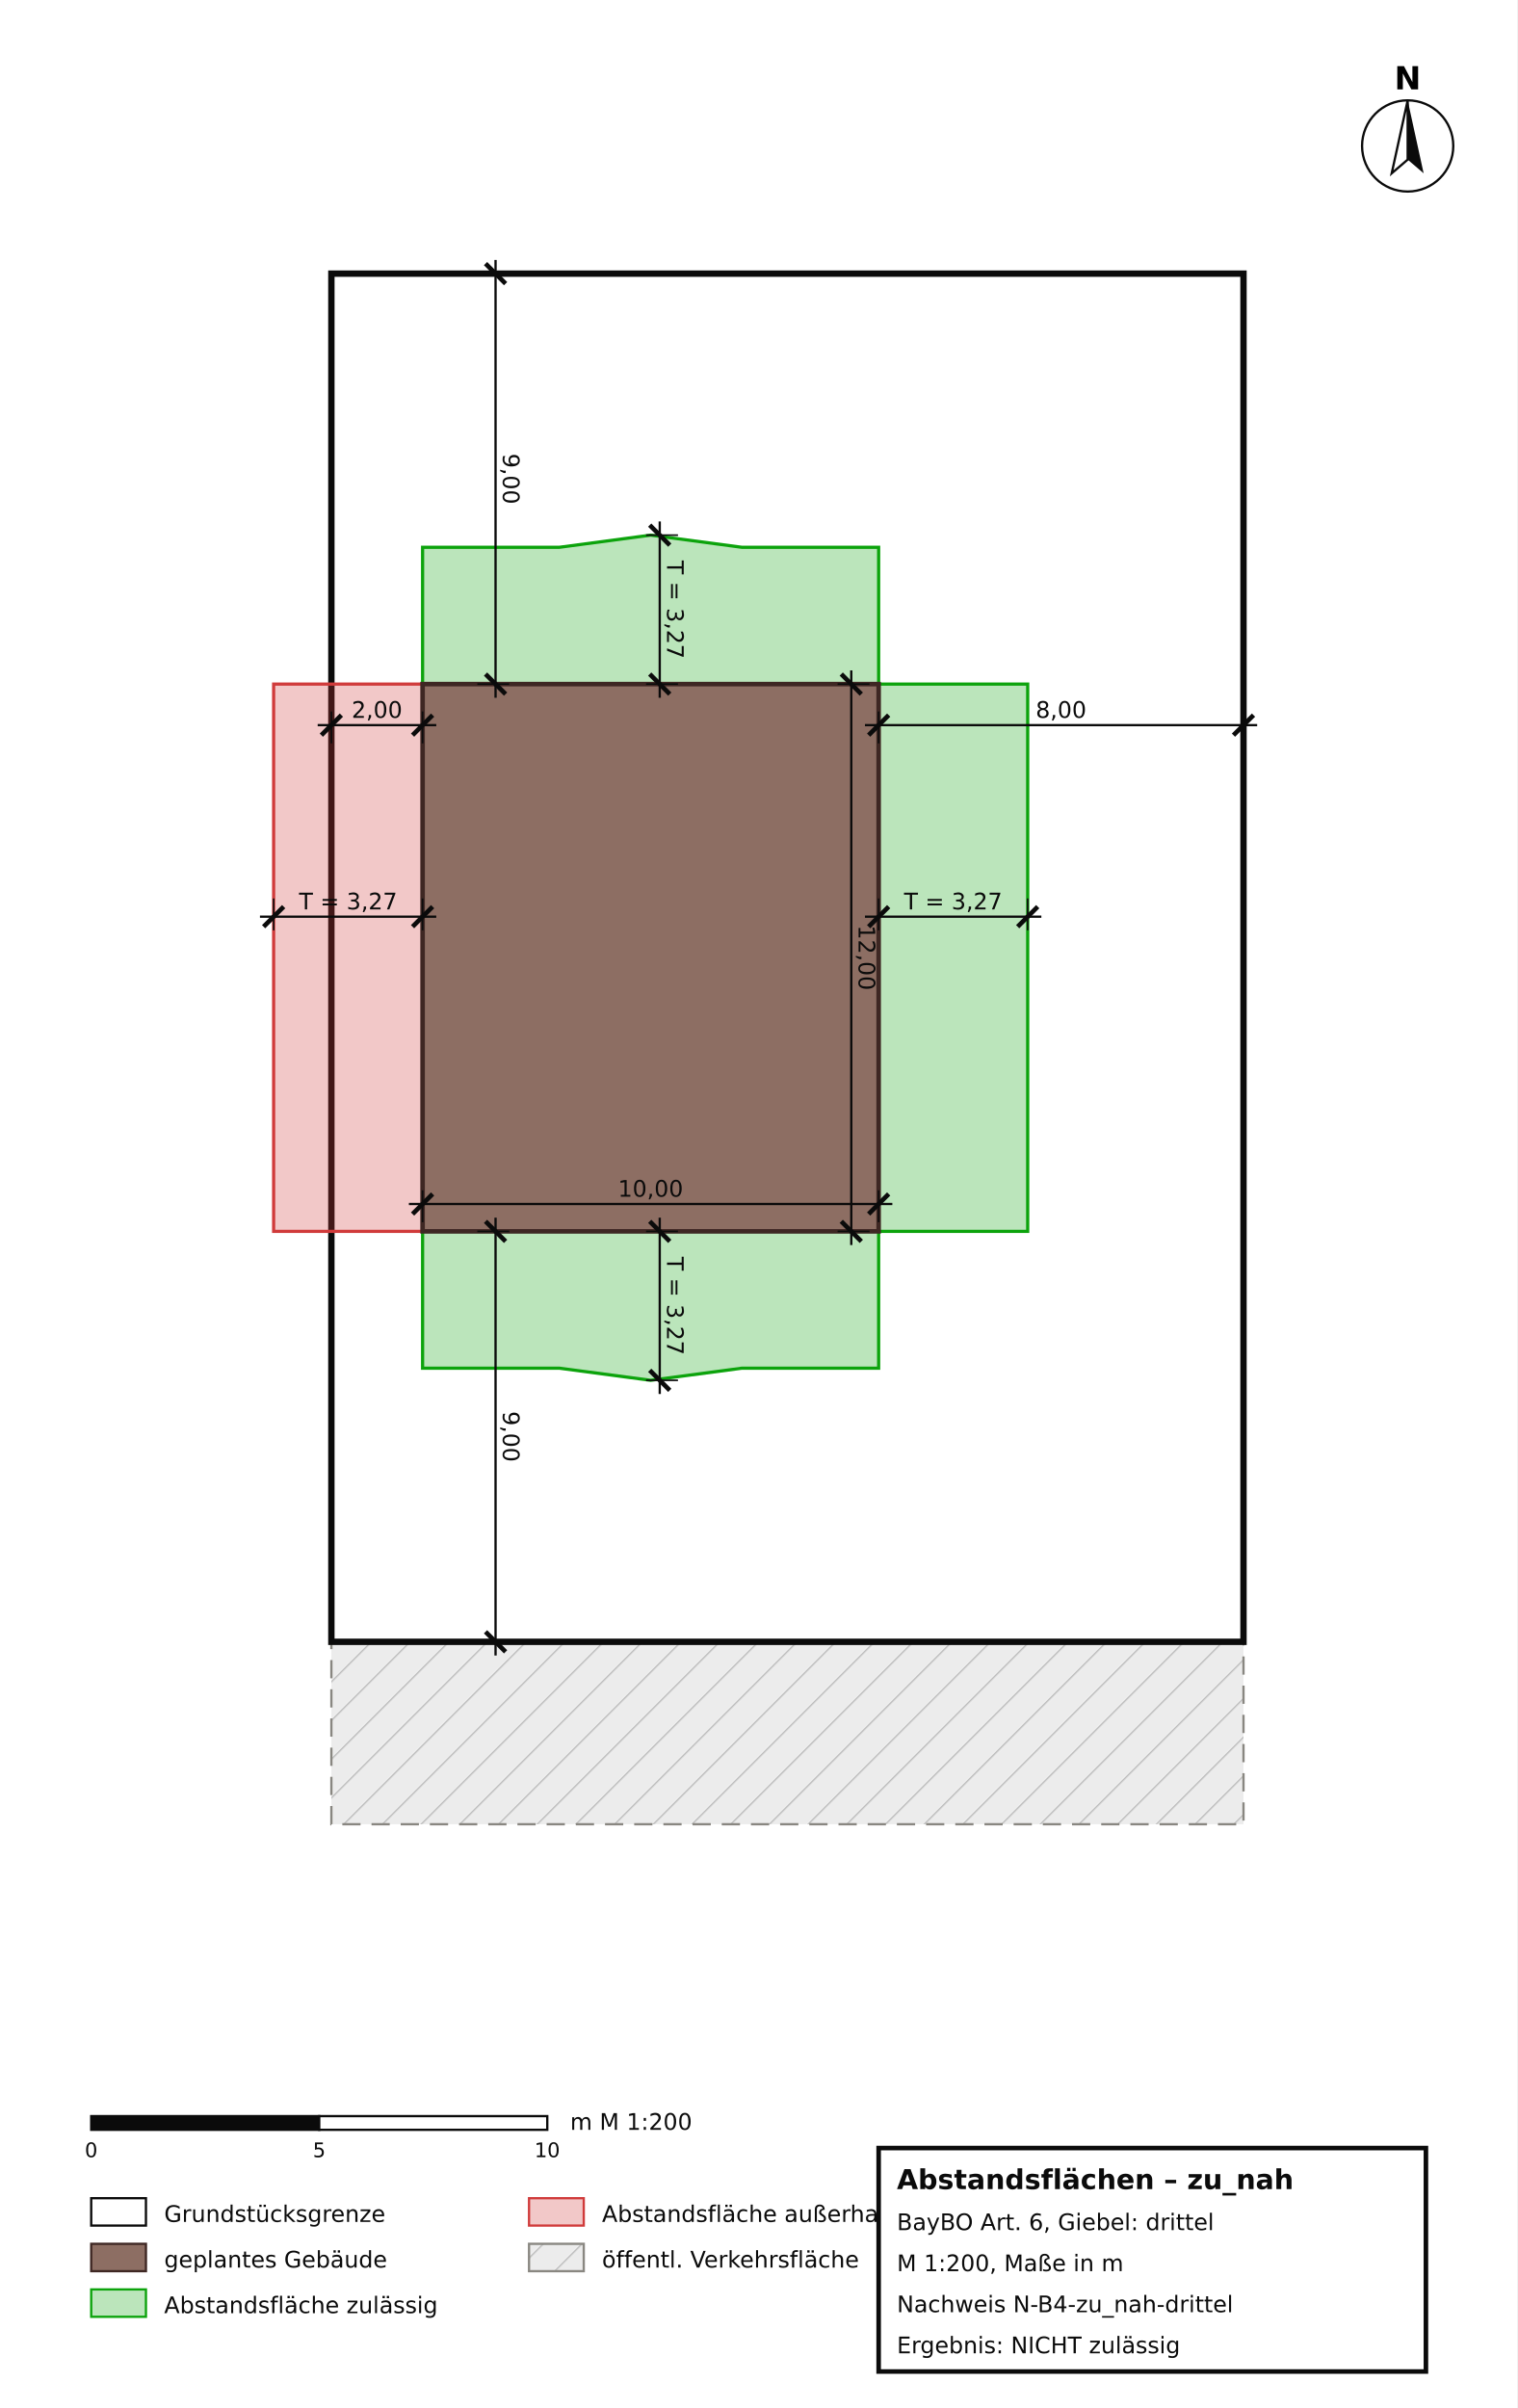
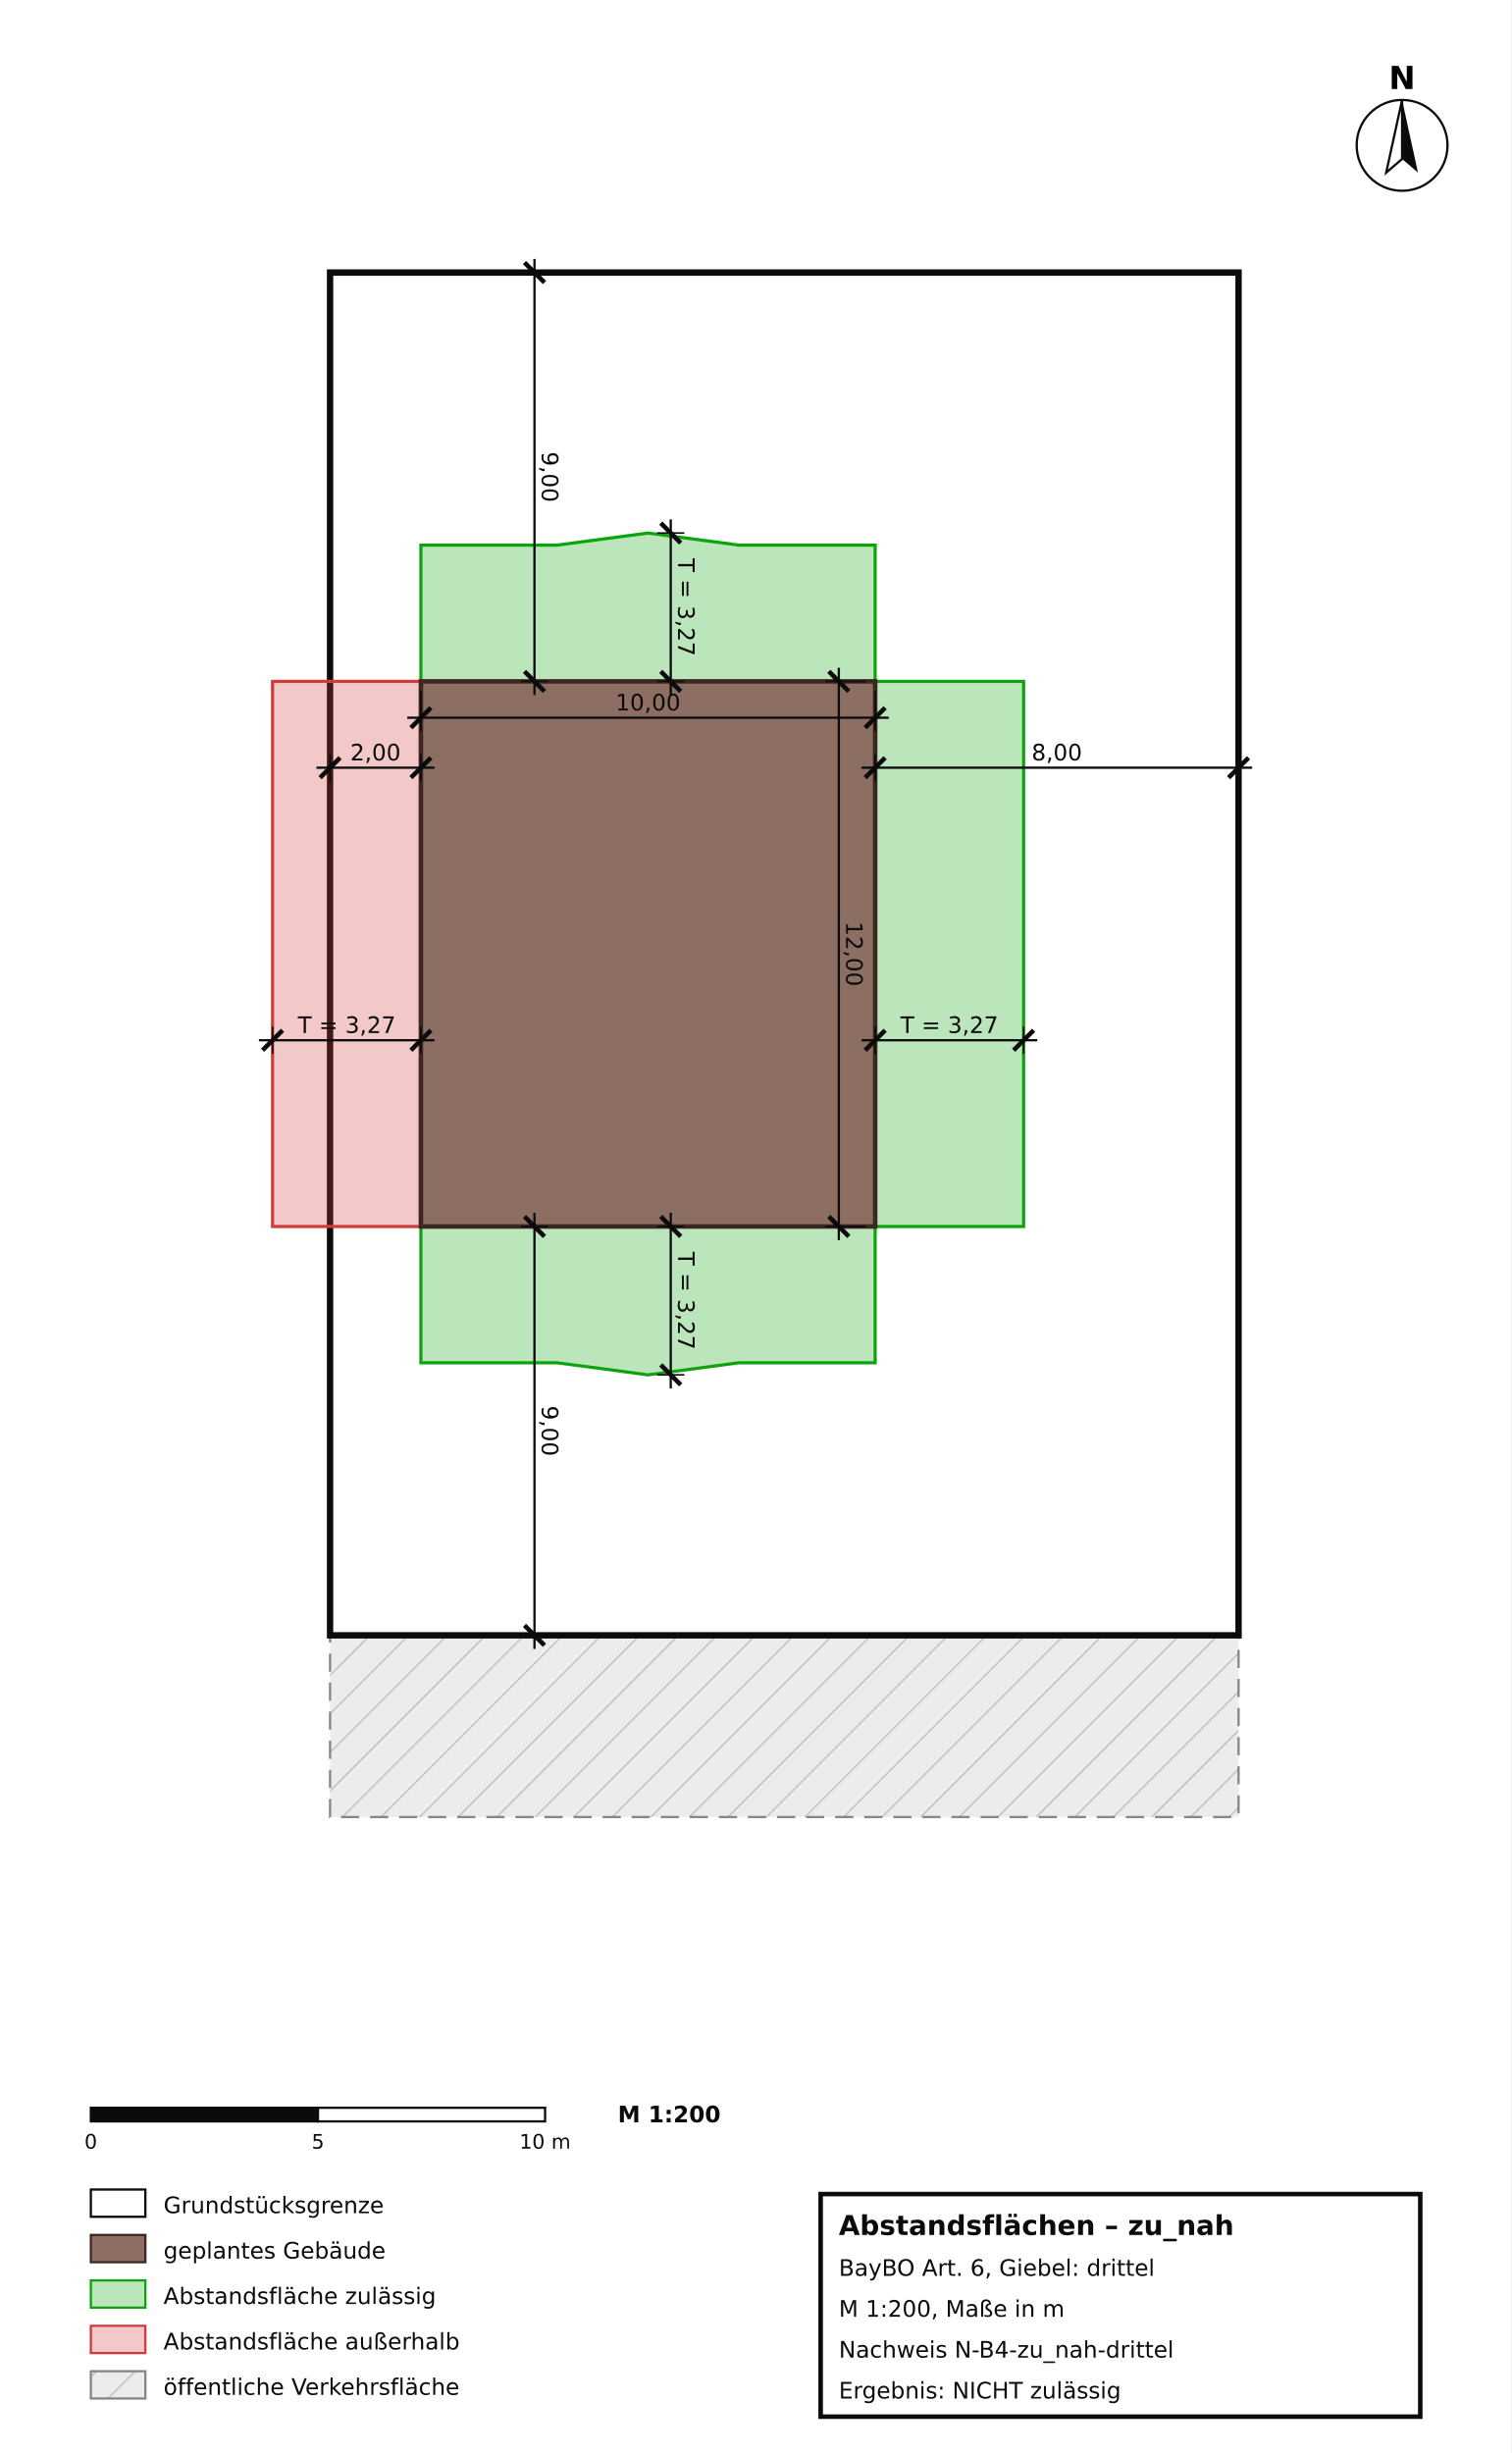
- <svg xmlns="http://www.w3.org/2000/svg" width="166.33mm" height="264mm" viewBox="0 0 166.33 264" font-family="DejaVu Sans, Arial, sans-serif" role="img" aria-label="Lageplan Szenario zu_nah">
-   <rect width="166.33" height="264" fill="#ffffff" />
+ <svg xmlns="http://www.w3.org/2000/svg" width="166.33mm" height="270mm" viewBox="0 0 166.33 270" font-family="DejaVu Sans, Arial, sans-serif" role="img" aria-label="Lageplan Szenario zu_nah">
+   <rect width="166.33" height="270" fill="#ffffff" />
  <defs>
    <pattern id="m-strasse" patternUnits="userSpaceOnUse" width="3" height="3" patternTransform="rotate(45)">
      <rect width="3" height="3" fill="#ececec" />
      <line x1="0" y1="0" x2="0" y2="3" stroke="#bdbdbd" stroke-width="0.3" />
    </pattern>
  </defs>
  <polygon points="36.33,200 36.33,180 136.33,180 136.33,200 36.33,200" fill="url(#m-strasse)" stroke="#898781" stroke-width="0.25" stroke-dasharray="2 1.2" />
  <polygon points="36.33,180 136.33,180 136.33,30 36.33,30 36.33,180" fill="none" stroke="#0b0b0b" stroke-width="0.7" />
  <polygon points="30,135 46.33,135 46.33,75 30,75 30,135" fill="#d03b3b" stroke="#d03b3b" stroke-width="0.35" fill-opacity="0.28" />
  <polygon points="96.33,135 112.67,135 112.67,75 96.33,75 96.33,135" fill="#0ca30c" stroke="#0ca30c" stroke-width="0.35" fill-opacity="0.28" />
  <polygon points="46.33,135 46.33,150 61.33,150 71.33,151.33 81.33,150 96.33,150 96.33,135 46.33,135" fill="#0ca30c" stroke="#0ca30c" stroke-width="0.35" fill-opacity="0.28" />
  <polygon points="96.33,75 96.33,60 81.33,60 71.33,58.67 61.33,60 46.33,60 46.33,75 96.33,75" fill="#0ca30c" stroke="#0ca30c" stroke-width="0.35" fill-opacity="0.28" />
  <polygon points="96.33,135 96.33,75 46.33,75 46.33,135 96.33,135" fill="#8d6e63" stroke="#3e2723" stroke-width="0.5" />
-   <line x1="46.33" y1="98.5" x2="46.33" y2="102" stroke="#0b0b0b" stroke-width="0.18" />
-   <line x1="30" y1="98.5" x2="30" y2="102" stroke="#0b0b0b" stroke-width="0.18" />
-   <line x1="47.83" y1="100.5" x2="28.5" y2="100.5" stroke="#0b0b0b" stroke-width="0.25" />
-   <line x1="47.43" y1="99.4" x2="45.23" y2="101.6" stroke="#0b0b0b" stroke-width="0.5" />
-   <line x1="31.1" y1="99.4" x2="28.9" y2="101.6" stroke="#0b0b0b" stroke-width="0.5" />
-   <text x="38.17" y="99.7" font-size="2.5" text-anchor="middle" fill="#0b0b0b">T = 3,27</text>
-   <line x1="96.33" y1="98.5" x2="96.33" y2="102" stroke="#0b0b0b" stroke-width="0.18" />
-   <line x1="112.67" y1="98.5" x2="112.67" y2="102" stroke="#0b0b0b" stroke-width="0.18" />
-   <line x1="94.83" y1="100.5" x2="114.17" y2="100.5" stroke="#0b0b0b" stroke-width="0.25" />
-   <line x1="95.23" y1="101.6" x2="97.43" y2="99.4" stroke="#0b0b0b" stroke-width="0.5" />
-   <line x1="111.57" y1="101.6" x2="113.77" y2="99.4" stroke="#0b0b0b" stroke-width="0.5" />
-   <text x="104.5" y="99.7" font-size="2.5" text-anchor="middle" fill="#0b0b0b">T = 3,27</text>
-   <line x1="74.33" y1="135" x2="70.83" y2="135" stroke="#0b0b0b" stroke-width="0.18" />
-   <line x1="74.33" y1="151.33" x2="70.83" y2="151.33" stroke="#0b0b0b" stroke-width="0.18" />
-   <line x1="72.33" y1="133.5" x2="72.33" y2="152.83" stroke="#0b0b0b" stroke-width="0.25" />
-   <line x1="71.23" y1="133.9" x2="73.43" y2="136.1" stroke="#0b0b0b" stroke-width="0.5" />
-   <line x1="71.23" y1="150.23" x2="73.43" y2="152.43" stroke="#0b0b0b" stroke-width="0.5" />
-   <text x="73.13" y="143.17" font-size="2.5" text-anchor="middle" fill="#0b0b0b" transform="rotate(90 73.13 143.17)">T = 3,27</text>
-   <line x1="74.33" y1="75" x2="70.83" y2="75" stroke="#0b0b0b" stroke-width="0.18" />
-   <line x1="74.33" y1="58.67" x2="70.83" y2="58.67" stroke="#0b0b0b" stroke-width="0.18" />
-   <line x1="72.33" y1="76.5" x2="72.33" y2="57.17" stroke="#0b0b0b" stroke-width="0.25" />
-   <line x1="73.43" y1="76.1" x2="71.23" y2="73.9" stroke="#0b0b0b" stroke-width="0.5" />
-   <line x1="73.43" y1="59.77" x2="71.23" y2="57.57" stroke="#0b0b0b" stroke-width="0.5" />
-   <text x="73.13" y="66.83" font-size="2.5" text-anchor="middle" fill="#0b0b0b" transform="rotate(90 73.13 66.83)">T = 3,27</text>
-   <line x1="36.33" y1="81.5" x2="36.33" y2="78" stroke="#0b0b0b" stroke-width="0.18" />
-   <line x1="46.33" y1="81.5" x2="46.33" y2="78" stroke="#0b0b0b" stroke-width="0.18" />
-   <line x1="34.83" y1="79.5" x2="47.83" y2="79.5" stroke="#0b0b0b" stroke-width="0.25" />
-   <line x1="35.23" y1="80.6" x2="37.43" y2="78.4" stroke="#0b0b0b" stroke-width="0.5" />
-   <line x1="45.23" y1="80.6" x2="47.43" y2="78.4" stroke="#0b0b0b" stroke-width="0.5" />
-   <text x="41.33" y="78.7" font-size="2.5" text-anchor="middle" fill="#0b0b0b">2,00</text>
-   <line x1="96.33" y1="81.5" x2="96.33" y2="78" stroke="#0b0b0b" stroke-width="0.18" />
-   <line x1="136.33" y1="81.5" x2="136.33" y2="78" stroke="#0b0b0b" stroke-width="0.18" />
-   <line x1="94.83" y1="79.5" x2="137.83" y2="79.5" stroke="#0b0b0b" stroke-width="0.25" />
-   <line x1="95.23" y1="80.6" x2="97.43" y2="78.4" stroke="#0b0b0b" stroke-width="0.5" />
-   <line x1="135.23" y1="80.6" x2="137.43" y2="78.4" stroke="#0b0b0b" stroke-width="0.5" />
-   <text x="116.33" y="78.7" font-size="2.5" text-anchor="middle" fill="#0b0b0b">8,00</text>
-   <line x1="52.33" y1="180" x2="55.83" y2="180" stroke="#0b0b0b" stroke-width="0.18" />
-   <line x1="52.33" y1="135" x2="55.83" y2="135" stroke="#0b0b0b" stroke-width="0.18" />
-   <line x1="54.33" y1="181.5" x2="54.33" y2="133.5" stroke="#0b0b0b" stroke-width="0.25" />
-   <line x1="55.43" y1="181.1" x2="53.23" y2="178.9" stroke="#0b0b0b" stroke-width="0.5" />
-   <line x1="55.43" y1="136.1" x2="53.23" y2="133.9" stroke="#0b0b0b" stroke-width="0.5" />
-   <text x="55.13" y="157.5" font-size="2.5" text-anchor="middle" fill="#0b0b0b" transform="rotate(90 55.13 157.5)">9,00</text>
-   <line x1="52.33" y1="75" x2="55.83" y2="75" stroke="#0b0b0b" stroke-width="0.18" />
-   <line x1="52.33" y1="30" x2="55.83" y2="30" stroke="#0b0b0b" stroke-width="0.18" />
-   <line x1="54.33" y1="76.5" x2="54.33" y2="28.5" stroke="#0b0b0b" stroke-width="0.25" />
-   <line x1="55.43" y1="76.1" x2="53.23" y2="73.9" stroke="#0b0b0b" stroke-width="0.5" />
-   <line x1="55.43" y1="31.1" x2="53.23" y2="28.9" stroke="#0b0b0b" stroke-width="0.5" />
-   <text x="55.13" y="52.5" font-size="2.5" text-anchor="middle" fill="#0b0b0b" transform="rotate(90 55.13 52.5)">9,00</text>
-   <line x1="46.33" y1="134" x2="46.33" y2="130.5" stroke="#0b0b0b" stroke-width="0.18" />
-   <line x1="96.33" y1="134" x2="96.33" y2="130.5" stroke="#0b0b0b" stroke-width="0.18" />
-   <line x1="44.83" y1="132" x2="97.83" y2="132" stroke="#0b0b0b" stroke-width="0.25" />
-   <line x1="45.23" y1="133.1" x2="47.43" y2="130.9" stroke="#0b0b0b" stroke-width="0.5" />
-   <line x1="95.23" y1="133.1" x2="97.43" y2="130.9" stroke="#0b0b0b" stroke-width="0.5" />
-   <text x="71.33" y="131.2" font-size="2.5" text-anchor="middle" fill="#0b0b0b">10,00</text>
-   <line x1="95.33" y1="135" x2="91.83" y2="135" stroke="#0b0b0b" stroke-width="0.18" />
-   <line x1="95.33" y1="75" x2="91.83" y2="75" stroke="#0b0b0b" stroke-width="0.18" />
-   <line x1="93.33" y1="136.5" x2="93.33" y2="73.5" stroke="#0b0b0b" stroke-width="0.25" />
-   <line x1="94.43" y1="136.1" x2="92.23" y2="133.9" stroke="#0b0b0b" stroke-width="0.5" />
-   <line x1="94.43" y1="76.1" x2="92.23" y2="73.9" stroke="#0b0b0b" stroke-width="0.5" />
-   <text x="94.13" y="105" font-size="2.5" text-anchor="middle" fill="#0b0b0b" transform="rotate(90 94.13 105)">12,00</text>
+   <line x1="30" y1="116" x2="30" y2="113" stroke="#0b0b0b" stroke-width="0.18" />
+   <line x1="46.33" y1="116" x2="46.33" y2="113" stroke="#0b0b0b" stroke-width="0.18" />
+   <line x1="28.5" y1="114.5" x2="47.83" y2="114.5" stroke="#0b0b0b" stroke-width="0.25" />
+   <line x1="28.9" y1="115.6" x2="31.1" y2="113.4" stroke="#0b0b0b" stroke-width="0.5" />
+   <line x1="45.23" y1="115.6" x2="47.43" y2="113.4" stroke="#0b0b0b" stroke-width="0.5" />
+   <text x="38.17" y="113.7" font-size="2.5" text-anchor="middle" fill="#0b0b0b">T = 3,27</text>
+   <line x1="96.33" y1="116" x2="96.33" y2="113" stroke="#0b0b0b" stroke-width="0.18" />
+   <line x1="112.67" y1="116" x2="112.67" y2="113" stroke="#0b0b0b" stroke-width="0.18" />
+   <line x1="94.83" y1="114.5" x2="114.17" y2="114.5" stroke="#0b0b0b" stroke-width="0.25" />
+   <line x1="95.23" y1="115.6" x2="97.43" y2="113.4" stroke="#0b0b0b" stroke-width="0.5" />
+   <line x1="111.57" y1="115.6" x2="113.77" y2="113.4" stroke="#0b0b0b" stroke-width="0.5" />
+   <text x="104.5" y="113.7" font-size="2.5" text-anchor="middle" fill="#0b0b0b">T = 3,27</text>
+   <line x1="72.33" y1="151.33" x2="75.33" y2="151.33" stroke="#0b0b0b" stroke-width="0.18" />
+   <line x1="72.33" y1="135" x2="75.33" y2="135" stroke="#0b0b0b" stroke-width="0.18" />
+   <line x1="73.83" y1="152.83" x2="73.83" y2="133.5" stroke="#0b0b0b" stroke-width="0.25" />
+   <line x1="74.93" y1="152.43" x2="72.73" y2="150.23" stroke="#0b0b0b" stroke-width="0.5" />
+   <line x1="74.93" y1="136.1" x2="72.73" y2="133.9" stroke="#0b0b0b" stroke-width="0.5" />
+   <text x="74.63" y="143.17" font-size="2.5" text-anchor="middle" fill="#0b0b0b" transform="rotate(90 74.63 143.17)">T = 3,27</text>
+   <line x1="72.33" y1="75" x2="75.33" y2="75" stroke="#0b0b0b" stroke-width="0.18" />
+   <line x1="72.33" y1="58.67" x2="75.33" y2="58.67" stroke="#0b0b0b" stroke-width="0.18" />
+   <line x1="73.83" y1="76.5" x2="73.83" y2="57.17" stroke="#0b0b0b" stroke-width="0.25" />
+   <line x1="74.93" y1="76.1" x2="72.73" y2="73.9" stroke="#0b0b0b" stroke-width="0.5" />
+   <line x1="74.93" y1="59.77" x2="72.73" y2="57.57" stroke="#0b0b0b" stroke-width="0.5" />
+   <text x="74.63" y="66.83" font-size="2.5" text-anchor="middle" fill="#0b0b0b" transform="rotate(90 74.63 66.83)">T = 3,27</text>
+   <line x1="36.33" y1="86" x2="36.33" y2="83" stroke="#0b0b0b" stroke-width="0.18" />
+   <line x1="46.33" y1="86" x2="46.33" y2="83" stroke="#0b0b0b" stroke-width="0.18" />
+   <line x1="34.83" y1="84.5" x2="47.83" y2="84.5" stroke="#0b0b0b" stroke-width="0.25" />
+   <line x1="35.23" y1="85.6" x2="37.43" y2="83.4" stroke="#0b0b0b" stroke-width="0.5" />
+   <line x1="45.23" y1="85.6" x2="47.43" y2="83.4" stroke="#0b0b0b" stroke-width="0.5" />
+   <text x="41.33" y="83.7" font-size="2.5" text-anchor="middle" fill="#0b0b0b">2,00</text>
+   <line x1="96.33" y1="86" x2="96.33" y2="83" stroke="#0b0b0b" stroke-width="0.18" />
+   <line x1="136.33" y1="86" x2="136.33" y2="83" stroke="#0b0b0b" stroke-width="0.18" />
+   <line x1="94.83" y1="84.5" x2="137.83" y2="84.5" stroke="#0b0b0b" stroke-width="0.25" />
+   <line x1="95.23" y1="85.6" x2="97.43" y2="83.4" stroke="#0b0b0b" stroke-width="0.5" />
+   <line x1="135.23" y1="85.6" x2="137.43" y2="83.4" stroke="#0b0b0b" stroke-width="0.5" />
+   <text x="116.33" y="83.7" font-size="2.5" text-anchor="middle" fill="#0b0b0b">8,00</text>
+   <line x1="57.33" y1="180" x2="60.33" y2="180" stroke="#0b0b0b" stroke-width="0.18" />
+   <line x1="57.33" y1="135" x2="60.33" y2="135" stroke="#0b0b0b" stroke-width="0.18" />
+   <line x1="58.83" y1="181.5" x2="58.83" y2="133.5" stroke="#0b0b0b" stroke-width="0.25" />
+   <line x1="59.93" y1="181.1" x2="57.73" y2="178.9" stroke="#0b0b0b" stroke-width="0.5" />
+   <line x1="59.93" y1="136.1" x2="57.73" y2="133.9" stroke="#0b0b0b" stroke-width="0.5" />
+   <text x="59.63" y="157.5" font-size="2.5" text-anchor="middle" fill="#0b0b0b" transform="rotate(90 59.63 157.5)">9,00</text>
+   <line x1="57.33" y1="75" x2="60.33" y2="75" stroke="#0b0b0b" stroke-width="0.18" />
+   <line x1="57.33" y1="30" x2="60.33" y2="30" stroke="#0b0b0b" stroke-width="0.18" />
+   <line x1="58.83" y1="76.5" x2="58.83" y2="28.5" stroke="#0b0b0b" stroke-width="0.25" />
+   <line x1="59.93" y1="76.1" x2="57.73" y2="73.9" stroke="#0b0b0b" stroke-width="0.5" />
+   <line x1="59.93" y1="31.1" x2="57.73" y2="28.9" stroke="#0b0b0b" stroke-width="0.5" />
+   <text x="59.63" y="52.5" font-size="2.5" text-anchor="middle" fill="#0b0b0b" transform="rotate(90 59.63 52.5)">9,00</text>
+   <line x1="46.33" y1="76" x2="46.33" y2="80.5" stroke="#0b0b0b" stroke-width="0.18" />
+   <line x1="96.33" y1="76" x2="96.33" y2="80.5" stroke="#0b0b0b" stroke-width="0.18" />
+   <line x1="44.83" y1="79" x2="97.83" y2="79" stroke="#0b0b0b" stroke-width="0.25" />
+   <line x1="45.23" y1="80.1" x2="47.43" y2="77.9" stroke="#0b0b0b" stroke-width="0.5" />
+   <line x1="95.23" y1="80.1" x2="97.43" y2="77.9" stroke="#0b0b0b" stroke-width="0.5" />
+   <text x="71.33" y="78.2" font-size="2.5" text-anchor="middle" fill="#0b0b0b">10,00</text>
+   <line x1="95.33" y1="135" x2="90.83" y2="135" stroke="#0b0b0b" stroke-width="0.18" />
+   <line x1="95.33" y1="75" x2="90.83" y2="75" stroke="#0b0b0b" stroke-width="0.18" />
+   <line x1="92.33" y1="136.5" x2="92.33" y2="73.5" stroke="#0b0b0b" stroke-width="0.25" />
+   <line x1="93.43" y1="136.1" x2="91.23" y2="133.9" stroke="#0b0b0b" stroke-width="0.5" />
+   <line x1="93.43" y1="76.1" x2="91.23" y2="73.9" stroke="#0b0b0b" stroke-width="0.5" />
+   <text x="93.13" y="105" font-size="2.5" text-anchor="middle" fill="#0b0b0b" transform="rotate(90 93.13 105)">12,00</text>
  <g transform="rotate(0 154.33 16)">
    <circle cx="154.33" cy="16" r="5" fill="none" stroke="#0b0b0b" stroke-width="0.25" />
    <polygon points="154.33,11 156.08,19 154.33,17.5" fill="#0b0b0b" />
    <polygon points="154.33,11 152.58,19 154.33,17.5" fill="#ffffff" stroke="#0b0b0b" stroke-width="0.25" />
    <text x="154.33" y="9.8" font-size="3.5" text-anchor="middle" font-weight="bold">N</text>
  </g>
  <rect x="10" y="232" width="25" height="1.5" fill="#0b0b0b" stroke="#0b0b0b" stroke-width="0.25" />
  <rect x="35" y="232" width="25" height="1.5" fill="#ffffff" stroke="#0b0b0b" stroke-width="0.25" />
  <text x="10" y="236.5" font-size="2.2" text-anchor="middle" fill="#0b0b0b">0</text>
  <text x="35" y="236.5" font-size="2.2" text-anchor="middle" fill="#0b0b0b">5</text>
-   <text x="60" y="236.5" font-size="2.2" text-anchor="middle" fill="#0b0b0b">10</text>
-   <text x="62.5" y="233.5" font-size="2.5" text-anchor="start" fill="#0b0b0b">m   M 1:200</text>
+   <text x="60" y="236.5" font-size="2.2" text-anchor="middle" fill="#0b0b0b">10 m</text>
+   <text x="68" y="233.6" font-size="2.5" text-anchor="start" fill="#0b0b0b" font-weight="bold">M 1:200</text>
  <rect x="10" y="241" width="6" height="3" fill="none" fill-opacity="1" stroke="#0b0b0b" stroke-width="0.25" />
  <text x="18" y="243.6" font-size="2.5" text-anchor="start" fill="#0b0b0b">Grundstücksgrenze</text>
  <rect x="10" y="246" width="6" height="3" fill="#8d6e63" fill-opacity="1" stroke="#3e2723" stroke-width="0.25" />
  <text x="18" y="248.6" font-size="2.5" text-anchor="start" fill="#0b0b0b">geplantes Gebäude</text>
  <rect x="10" y="251" width="6" height="3" fill="#0ca30c" fill-opacity="0.28" stroke="#0ca30c" stroke-width="0.25" />
  <text x="18" y="253.6" font-size="2.5" text-anchor="start" fill="#0b0b0b">Abstandsfläche zulässig</text>
-   <rect x="58" y="241" width="6" height="3" fill="#d03b3b" fill-opacity="0.28" stroke="#d03b3b" stroke-width="0.25" />
-   <text x="66" y="243.6" font-size="2.5" text-anchor="start" fill="#0b0b0b">Abstandsfläche außerhalb</text>
-   <rect x="58" y="246" width="6" height="3" fill="url(#m-strasse)" fill-opacity="1" stroke="#898781" stroke-width="0.25" />
-   <text x="66" y="248.6" font-size="2.5" text-anchor="start" fill="#0b0b0b">öffentl. Verkehrsfläche</text>
-   <rect x="96.33" y="235.5" width="60" height="24.5" fill="#ffffff" stroke="#0b0b0b" stroke-width="0.5" />
-   <text x="98.33" y="240" font-size="3" text-anchor="start" fill="#0b0b0b" font-weight="bold">Abstandsflächen – zu_nah</text>
-   <text x="98.33" y="244.5" font-size="2.5" text-anchor="start" fill="#0b0b0b">BayBO Art. 6, Giebel: drittel</text>
-   <text x="98.33" y="249" font-size="2.5" text-anchor="start" fill="#0b0b0b">M 1:200, Maße in m</text>
-   <text x="98.33" y="253.5" font-size="2.5" text-anchor="start" fill="#0b0b0b">Nachweis N-B4-zu_nah-drittel</text>
-   <text x="98.33" y="258" font-size="2.5" text-anchor="start" fill="#0b0b0b">Ergebnis: NICHT zulässig</text>
+   <rect x="10" y="256" width="6" height="3" fill="#d03b3b" fill-opacity="0.28" stroke="#d03b3b" stroke-width="0.25" />
+   <text x="18" y="258.6" font-size="2.5" text-anchor="start" fill="#0b0b0b">Abstandsfläche außerhalb</text>
+   <rect x="10" y="261" width="6" height="3" fill="url(#m-strasse)" fill-opacity="1" stroke="#898781" stroke-width="0.25" />
+   <text x="18" y="263.6" font-size="2.5" text-anchor="start" fill="#0b0b0b">öffentliche Verkehrsfläche</text>
+   <rect x="90.33" y="241.5" width="66" height="24.5" fill="#ffffff" stroke="#0b0b0b" stroke-width="0.5" />
+   <text x="92.33" y="246" font-size="3" text-anchor="start" fill="#0b0b0b" font-weight="bold">Abstandsflächen – zu_nah</text>
+   <text x="92.33" y="250.5" font-size="2.5" text-anchor="start" fill="#0b0b0b">BayBO Art. 6, Giebel: drittel</text>
+   <text x="92.33" y="255" font-size="2.5" text-anchor="start" fill="#0b0b0b">M 1:200, Maße in m</text>
+   <text x="92.33" y="259.5" font-size="2.5" text-anchor="start" fill="#0b0b0b">Nachweis N-B4-zu_nah-drittel</text>
+   <text x="92.33" y="264" font-size="2.5" text-anchor="start" fill="#0b0b0b">Ergebnis: NICHT zulässig</text>
</svg>
